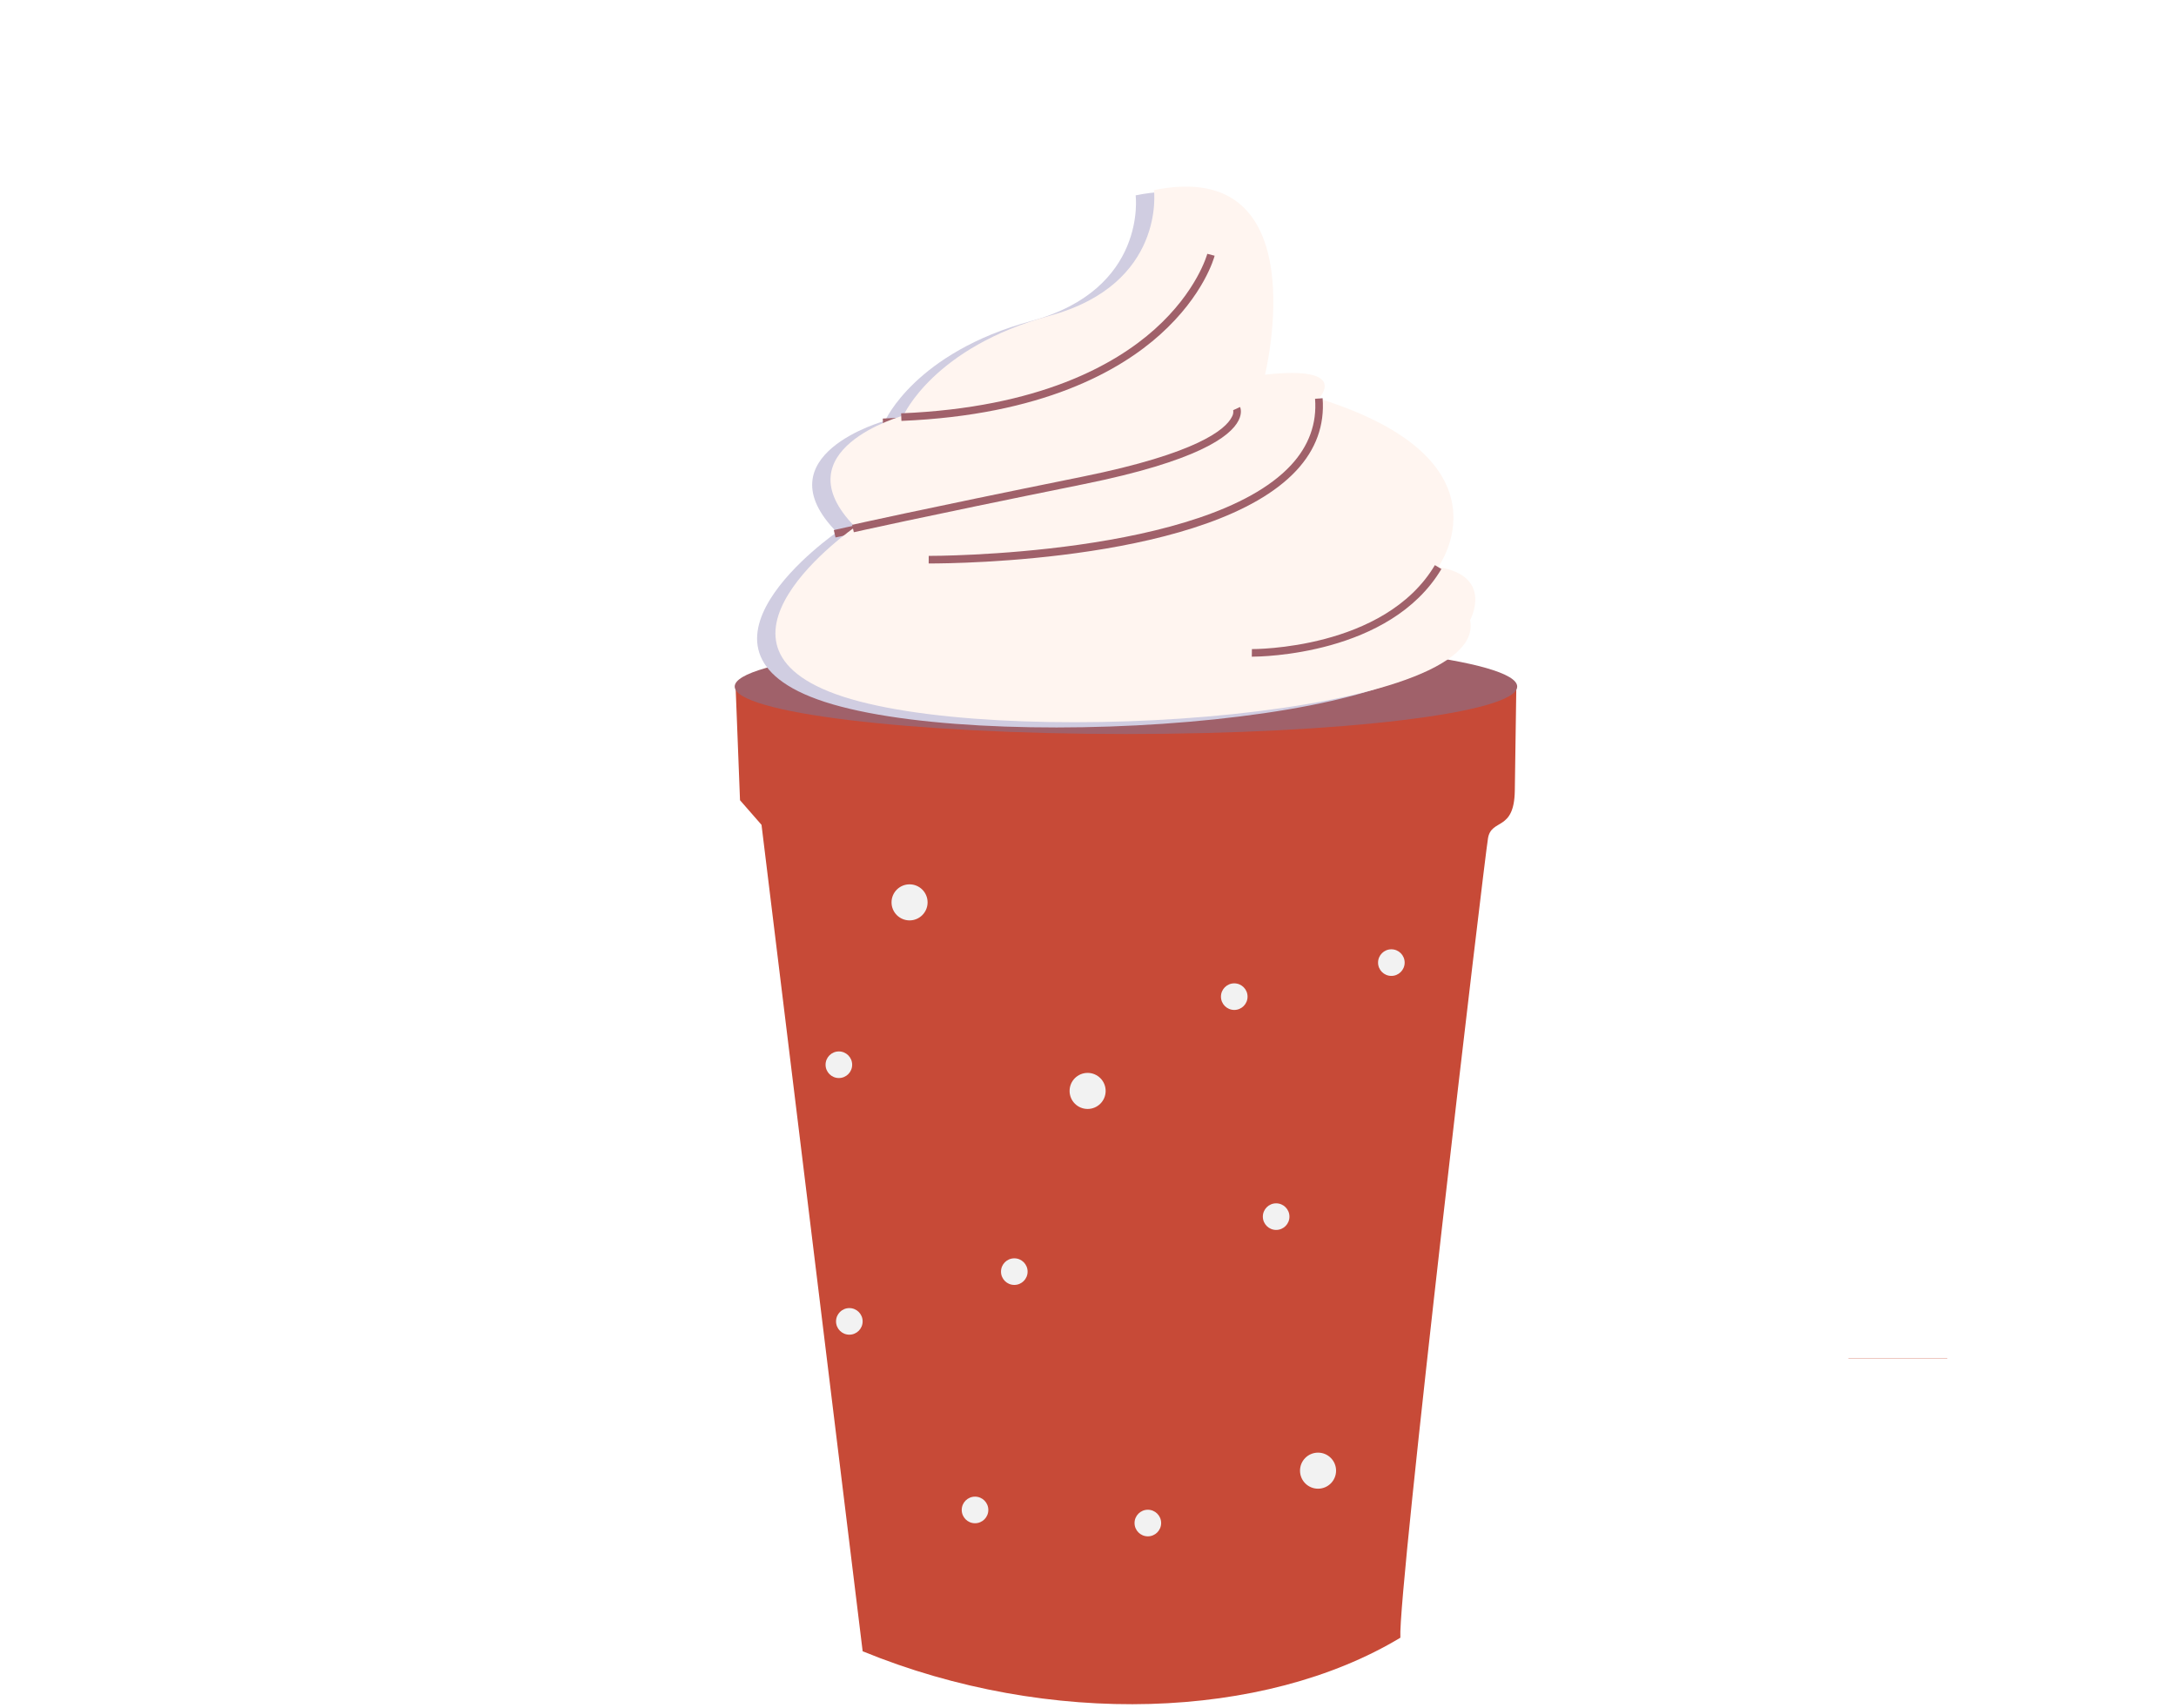
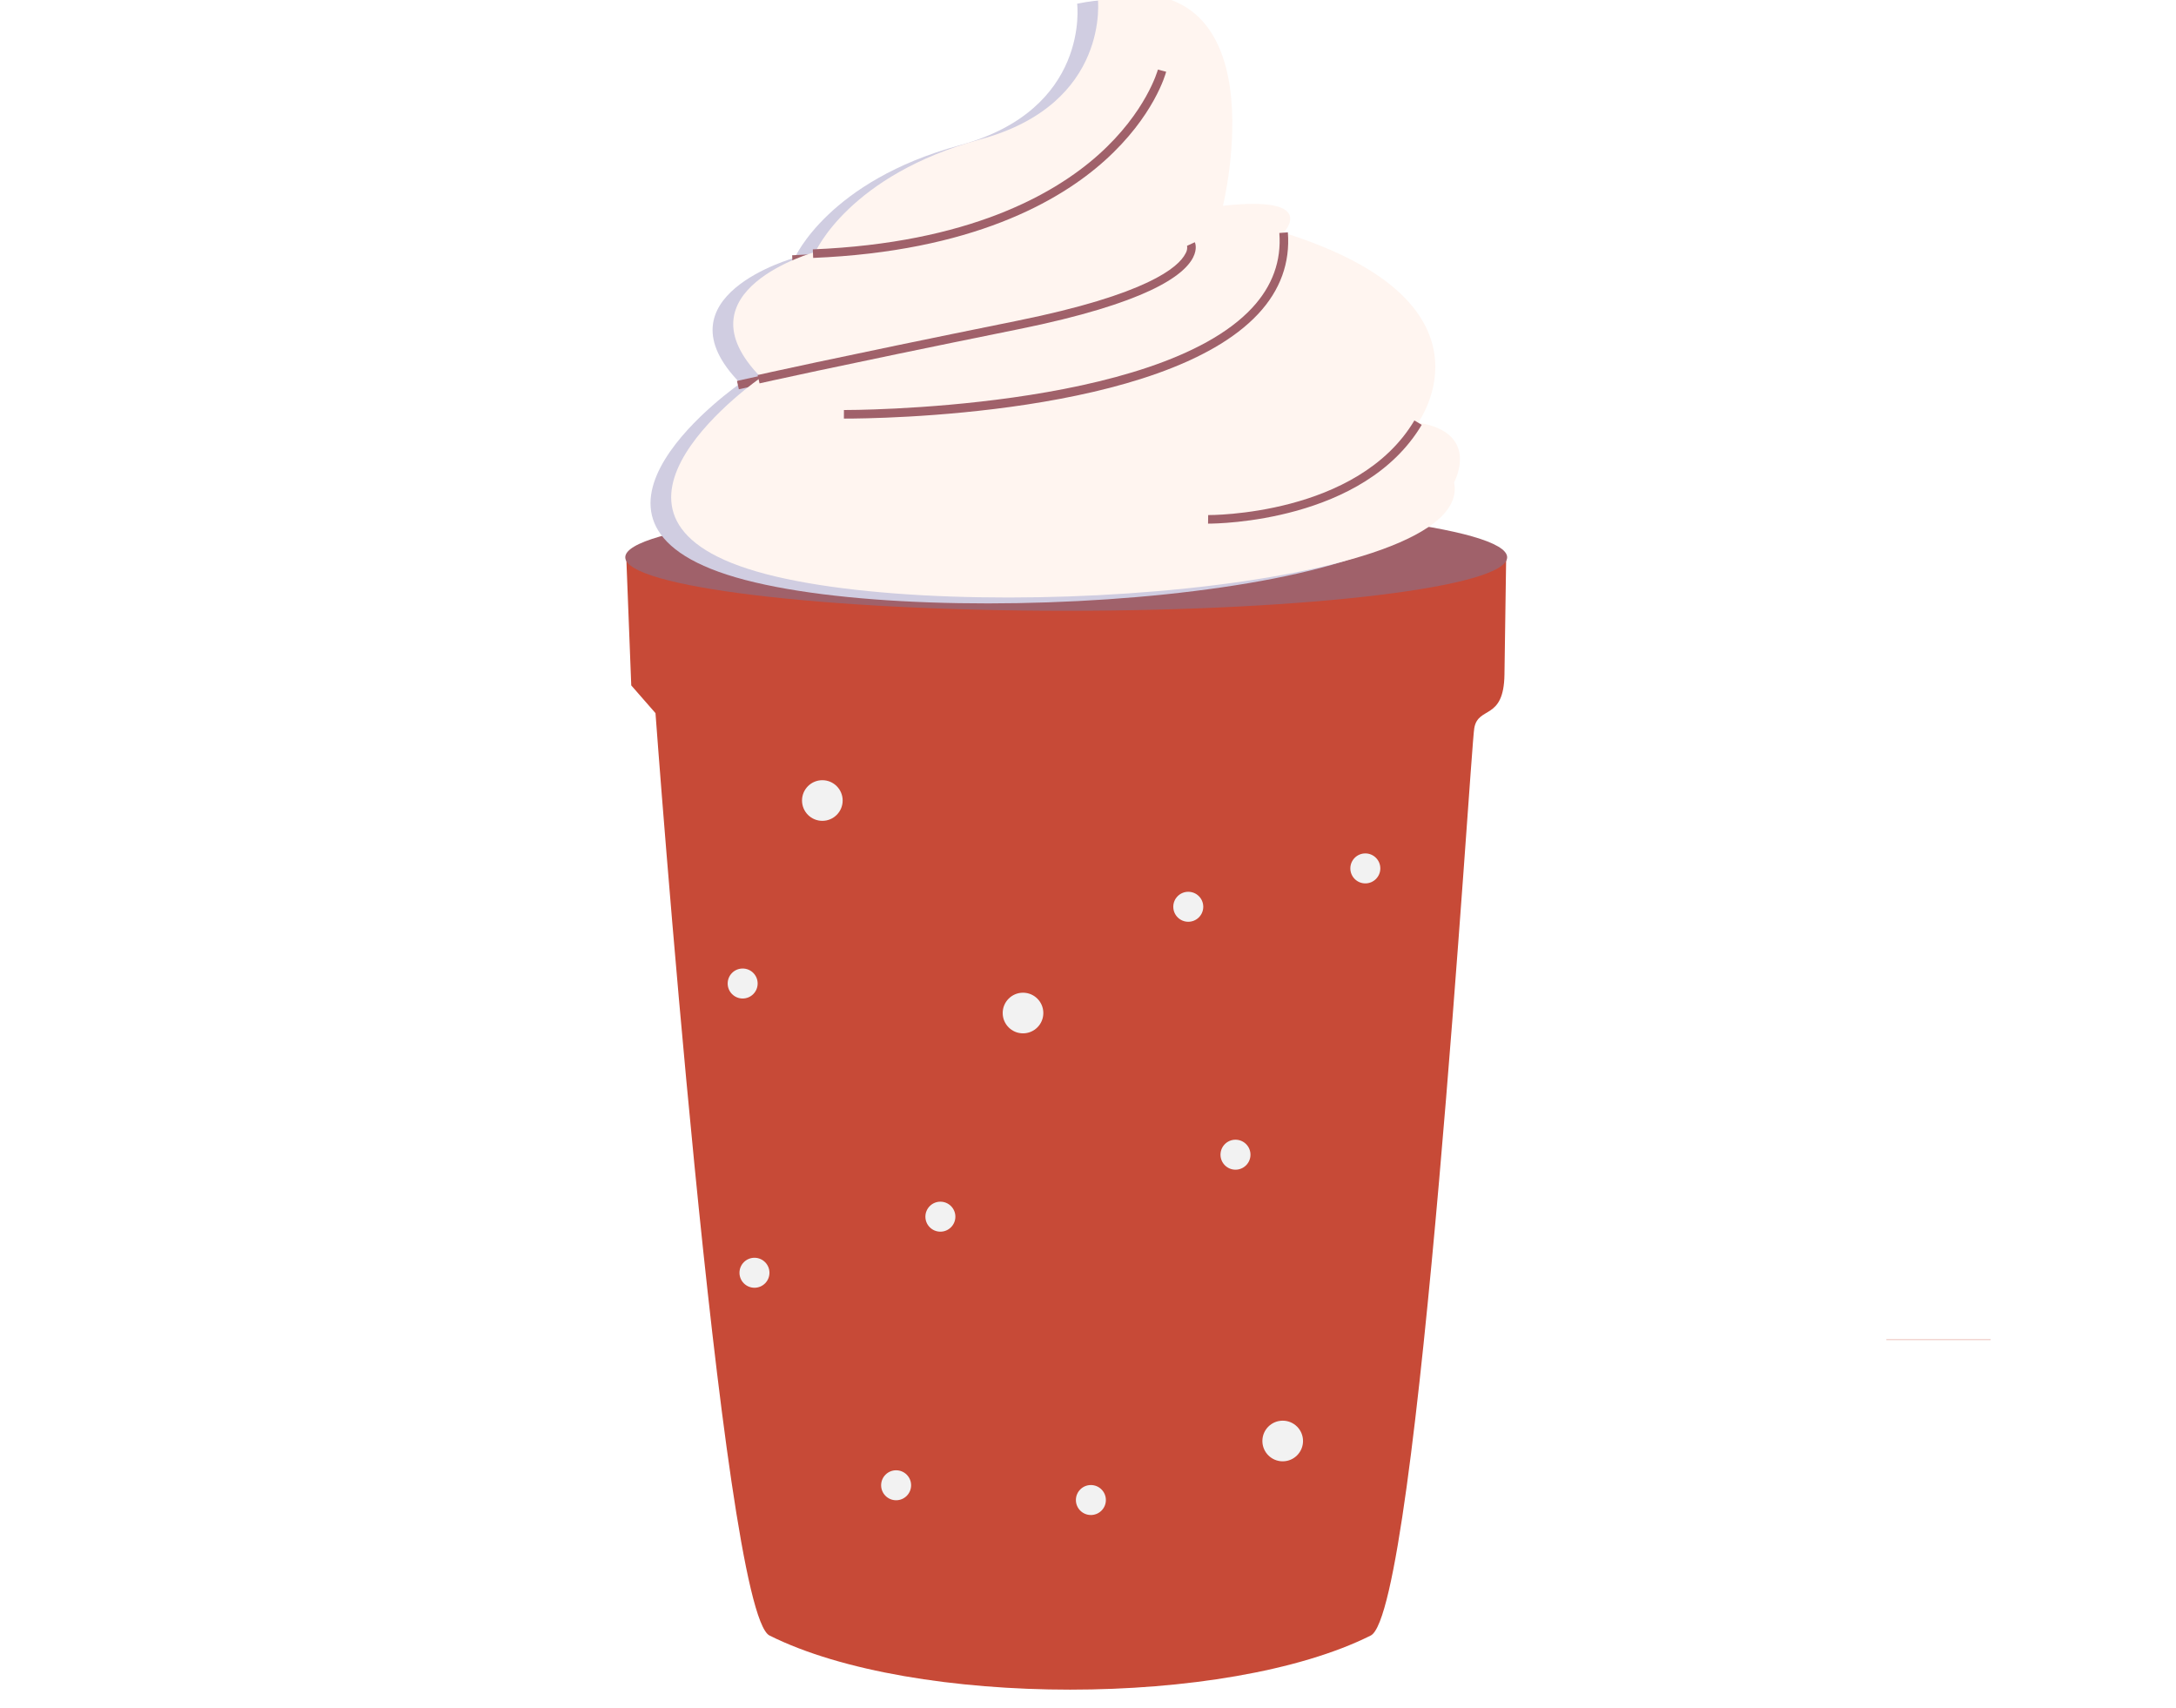
<svg xmlns="http://www.w3.org/2000/svg" id="bfea2134-9924-4ddb-abfc-914d3548447a" data-name="Layer 1" width="904.858" height="710" viewBox="0 0 904.858 710" version="1.1">
  <defs id="defs163" />
-   <rect x="477.376" y="98.541" width="34.843" height="13.066" opacity="0.1" id="rect14" />
-   <rect x="477.376" y="139.917" width="34.843" height="13.066" opacity="0.1" id="rect16" />
-   <rect x="477.376" y="181.293" width="34.843" height="13.066" opacity="0.1" id="rect18" />
-   <rect x="477.376" y="222.669" width="34.843" height="13.066" opacity="0.1" id="rect20" />
-   <rect x="477.376" y="264.045" width="34.843" height="13.066" opacity="0.1" id="rect22" />
-   <rect x="477.376" y="305.421" width="34.843" height="13.066" opacity="0.1" id="rect24" />
-   <rect x="688.998" y="281.441" width="13.066" height="34.843" transform="translate(-123.573 553.3273) rotate(-50.74509)" opacity="0.1" id="rect40" />
-   <rect x="662.816" y="313.48" width="13.066" height="34.843" transform="translate(-157.9968 544.8195) rotate(-50.74509)" opacity="0.1" id="rect42" />
-   <rect x="636.635" y="345.519" width="13.066" height="34.843" transform="matrix(0.63277, -0.77434, 0.77434, 0.63277, -192.4206, 536.3117)" opacity="0.1" id="rect44" />
-   <rect x="610.453" y="377.558" width="13.066" height="34.843" transform="translate(-226.8444 527.8039) rotate(-50.74509)" opacity="0.1" id="rect46" />
-   <path id="path52" style="fill:#c74a37;fill-opacity:1" d="m 305.883,285.451 0.512,13.1 1.328,34.156 8.94,10.229 42.059,343.609 c 77.51,31.758 166.848,28.527 223.6,-5.635 -1.151,-18.47 34.99,-324.171 36.453,-332.457 1.463,-8.286 10.885,-2.68 11.135,-19.727 l 0.633,-43.275 z" />
-   <circle cx="513.246" cy="414.374" r="5.53" fill="#d0cde1" id="circle80" style="fill:#f2f2f2;fill-opacity:1" />
-   <circle cx="530.667" cy="505.837" r="5.53" fill="#d0cde1" id="circle82" style="fill:#f2f2f2;fill-opacity:1" />
-   <circle cx="421.783" cy="528.702" r="5.53" fill="#d0cde1" id="circle84" style="fill:#f2f2f2;fill-opacity:1" />
-   <circle cx="477.314" cy="633.232" r="5.53" fill="#d0cde1" id="circle86" style="fill:#f2f2f2;fill-opacity:1" />
-   <circle cx="353.185" cy="549.39" r="5.53" fill="#d0cde1" id="circle88" style="fill:#f2f2f2;fill-opacity:1" />
-   <circle cx="348.83" cy="442.684" r="5.53" fill="#d0cde1" id="circle90" style="fill:#f2f2f2;fill-opacity:1" />
-   <circle cx="578.577" cy="400.219" r="5.53" fill="#d0cde1" id="circle92" style="fill:#f2f2f2;fill-opacity:1" />
-   <circle cx="405.45" cy="627.787" r="5.53" fill="#d0cde1" id="circle94" style="fill:#f2f2f2;fill-opacity:1" />
-   <circle cx="378.229" cy="375.175" r="7.497" fill="#d0cde1" id="circle96" style="fill:#f2f2f2;fill-opacity:1" />
-   <circle cx="452.27" cy="453.572" r="7.497" fill="#d0cde1" id="circle98" style="fill:#f2f2f2;fill-opacity:1" />
-   <circle cx="548.089" cy="611.455" r="7.497" fill="#d0cde1" id="circle100" style="fill:#f2f2f2;fill-opacity:1" />
-   <ellipse cx="468.209" cy="285.451" rx="162.694" ry="19.732" fill="#a0616a" id="ellipse102" />
-   <path d="M619.814,176.219s5.008,39.105-43.359,52.232S515.631,269.946,515.631,269.946s-51.729,14.193-20.077,46.325c0,0-73.448,50.68-1.708,71.572s265.546,6.754,257.422-32.843c0,0,10.08-18.366-13.286-22.051,0,0,32.539-44.359-49.614-70.086,0,0,13.361-13.858-22.383-9.916C665.986,252.947,688.268,162.269,619.814,176.219Z" transform="translate(-147.5711 -95)" fill="#d0cde1" id="path104" />
-   <path d="M514.794,272.178l-.129-3.151c57.48-2.357,89.043-20.287,105.401-34.913,17.672-15.801,21.881-31.252,21.921-31.407l3.052.794c-.171.661-4.404,16.37-22.684,32.796C605.616,251.34,573.367,269.776,514.794,272.178Z" transform="translate(-147.5711 -95)" fill="#a0616a" id="path106" />
-   <path d="M495.003,318.465l-.701-3.075c.249-.056,25.67-5.831,95.79-20.03,47.998-9.72,59.497-19.708,62.081-24.797a4.147,4.147,0,0,0,.578-2.851l2.864-1.32c.108.234,1.005,2.377-.631,5.599-3.47,6.837-17.437,16.977-64.267,26.461C520.647,312.64,495.251,318.408,495.003,318.465Z" transform="translate(-147.5711 -95)" fill="#a0616a" id="path108" />
-   <path d="M526.778,331.452c-.298,0-.516-.001-.65-.002l.017-3.154c1.093.014,115.408.157,150.589-37.661,7.476-8.037,10.862-17.34,10.063-27.652l3.145-.243c.87,11.228-2.797,21.336-10.9,30.045C643.937,330.519,537.111,331.452,526.778,331.452Z" transform="translate(-147.5711 -95)" fill="#a0616a" id="path110" />
-   <path d="M660.669,370.205c-.102,0-.161-.001-.177-.001l.045-3.154c.535-.005,55.097.358,76.09-34.908l2.71,1.614C718.021,369.567,664.189,370.205,660.669,370.205Z" transform="translate(-147.5711 -95)" fill="#a0616a" id="path112" />
-   <path d="M627.436,174.041s5.008,39.105-43.359,52.232-60.824,41.495-60.824,41.495-51.729,14.193-20.077,46.325c0,0-73.448,50.68-1.708,71.572S767.014,392.419,758.89,352.822c0,0,10.08-18.366-13.286-22.051,0,0,32.539-44.359-49.614-70.086,0,0,13.361-13.858-22.383-9.916C673.608,250.769,695.89,160.091,627.436,174.041Z" transform="translate(-147.5711 -95)" fill="#d0cde1" id="path114" style="fill:#fff5f0;fill-opacity:1" />
-   <path d="M522.416,270l-.129-3.151c57.48-2.357,89.043-20.287,105.401-34.913,17.672-15.801,21.881-31.252,21.921-31.407l3.052.794c-.171.661-4.404,16.37-22.684,32.796C613.238,249.163,580.989,267.598,522.416,270Z" transform="translate(-147.5711 -95)" fill="#a0616a" id="path116" />
-   <path d="M502.625,316.287l-.701-3.075c.249-.056,25.67-5.831,95.79-20.03,47.998-9.72,59.497-19.708,62.081-24.797a4.147,4.147,0,0,0,.578-2.851l2.864-1.32c.108.234,1.005,2.377-.631,5.599-3.47,6.837-17.437,16.977-64.267,26.461C528.269,310.463,502.873,316.23,502.625,316.287Z" transform="translate(-147.5711 -95)" fill="#a0616a" id="path118" />
-   <path d="M534.4,329.275c-.298,0-.516-.001-.65-.002l.017-3.154c1.093.014,115.408.157,150.589-37.661,7.476-8.037,10.862-17.34,10.063-27.652l3.145-.243c.87,11.228-2.797,21.336-10.9,30.045C651.559,328.341,544.733,329.275,534.4,329.275Z" transform="translate(-147.5711 -95)" fill="#a0616a" id="path120" />
-   <path d="M668.291,368.027c-.102,0-.161-.001-.177-.001l.045-3.154c.535-.005,55.097.358,76.09-34.908l2.71,1.614C725.643,367.39,671.811,368.027,668.291,368.027Z" transform="translate(-147.5711 -95)" fill="#a0616a" id="path122" />
-   <rect style="opacity:0.999;fill:#c74a37;fill-rule:evenodd;stroke-width:10.001;stroke-linejoin:round;stop-color:#000000" id="rect890" width="41.16" height="0.117" x="768.608" y="564.624" />
+   <rect x="453.699" y="21.06" width="39.269" height="14.726" opacity="0.1" id="rect14" style="stroke-width:1" />
+   <rect x="453.699" y="67.692" width="39.269" height="14.726" opacity="0.1" id="rect16" style="stroke-width:1" />
+   <rect x="453.699" y="114.323" width="39.269" height="14.726" opacity="0.1" id="rect18" style="stroke-width:1" />
+   <rect x="453.699" y="160.955" width="39.269" height="14.726" opacity="0.1" id="rect20" style="stroke-width:1" />
+   <rect x="453.699" y="207.586" width="39.269" height="14.726" opacity="0.1" id="rect22" style="stroke-width:1" />
+   <rect x="453.699" y="254.218" width="39.269" height="14.726" opacity="0.1" id="rect24" style="stroke-width:1" />
+   <rect x="221.841" y="481.716" width="14.726" height="39.269" transform="rotate(-50.74509)" opacity="0.1" id="rect40" style="stroke-width:1" />
+   <rect x="175.209" y="481.716" width="14.726" height="39.269" transform="rotate(-50.74509)" opacity="0.1" id="rect42" style="stroke-width:1" />
+   <rect x="128.578" y="481.715" width="14.726" height="39.269" transform="rotate(-50.74522)" opacity="0.1" id="rect44" style="stroke-width:1" />
+   <rect x="81.946" y="481.716" width="14.726" height="39.269" transform="rotate(-50.74509)" opacity="0.1" id="rect46" style="stroke-width:1" />
+   <path id="path52" style="fill:#c74a37;fill-opacity:1;stroke-width:1" d="m 260.424,231.711 0.577,14.763 1.497,38.495 10.076,11.528 C 272.574,296.497 300,670 320,680 c 60,30 190,30 250,0 20,-10 41.409,-367.947 43.058,-377.285 1.649,-9.339 12.268,-3.021 12.549,-22.233 l 0.713,-48.771 z" />
+   <circle cx="494.125" cy="377.008" fill="#d0cde1" id="circle80" style="fill:#f2f2f2;fill-opacity:1;stroke-width:1" r="6.233" />
+   <circle cx="513.76" cy="480.088" fill="#d0cde1" id="circle82" style="fill:#f2f2f2;fill-opacity:1;stroke-width:1" r="6.233" />
+   <circle cx="391.045" cy="505.858" fill="#d0cde1" id="circle84" style="fill:#f2f2f2;fill-opacity:1;stroke-width:1" r="6.233" />
+   <circle cx="453.629" cy="623.664" fill="#d0cde1" id="circle86" style="fill:#f2f2f2;fill-opacity:1;stroke-width:1" r="6.233" />
+   <circle cx="313.735" cy="529.174" fill="#d0cde1" id="circle88" style="fill:#f2f2f2;fill-opacity:1;stroke-width:1" r="6.233" />
+   <circle cx="308.826" cy="408.914" fill="#d0cde1" id="circle90" style="fill:#f2f2f2;fill-opacity:1;stroke-width:1" r="6.233" />
+   <circle cx="567.754" cy="361.055" fill="#d0cde1" id="circle92" style="fill:#f2f2f2;fill-opacity:1;stroke-width:1" r="6.233" />
+   <circle cx="372.638" cy="617.528" fill="#d0cde1" id="circle94" style="fill:#f2f2f2;fill-opacity:1;stroke-width:1" r="6.233" />
+   <circle cx="341.959" cy="332.831" fill="#d0cde1" id="circle96" style="fill:#f2f2f2;fill-opacity:1;stroke-width:1" r="8.449" />
+   <circle cx="425.405" cy="421.185" fill="#d0cde1" id="circle98" style="fill:#f2f2f2;fill-opacity:1;stroke-width:1" r="8.449" />
+   <circle cx="533.394" cy="599.121" fill="#d0cde1" id="circle100" style="fill:#f2f2f2;fill-opacity:1;stroke-width:1" r="8.449" />
+   <ellipse cx="443.368" cy="231.711" rx="183.359" ry="22.238" fill="#a0616a" id="ellipse102" style="stroke-width:1" />
+   <path d="m 447.915,1.539 c 0,0 5.645,44.072 -48.866,58.866 -54.511,14.794 -68.549,46.766 -68.549,46.766 0,0 -58.299,15.996 -22.627,52.208 0,0 -82.776,57.117 -1.925,80.663 80.852,23.546 299.274,7.612 290.118,-37.014 0,0 11.361,-20.699 -14.973,-24.852 0,0 36.672,-49.994 -55.915,-78.988 0,0 15.058,-15.618 -25.226,-11.175 -2e-5,-5.3e-5 25.112,-102.195 -52.036,-86.473 z" fill="#d0cde1" id="path104" style="stroke-width:1" />
+   <path d="M 329.556,109.685 329.41,106.134 c 64.781,-2.656 100.353,-22.863 118.788,-39.348 19.916,-17.808 24.66,-35.221 24.705,-35.396 l 3.44,0.895 c -0.193,0.745 -4.964,18.449 -25.565,36.962 -18.865,16.954 -55.21,37.731 -121.222,40.438 z" fill="#a0616a" id="path106" style="stroke-width:1" />
+   <path d="m 307.25,161.851 -0.79,-3.466 c 0.28,-0.063 28.93,-6.571 107.956,-22.574 54.094,-10.954 67.054,-22.212 69.966,-27.947 a 4.674,4.674 0 0 0 0.652,-3.214 l 3.228,-1.487 c 0.121,0.264 1.133,2.679 -0.711,6.31 -3.911,7.705 -19.652,19.134 -72.43,29.822 -78.97,15.993 -107.592,22.493 -107.872,22.557 z" fill="#a0616a" id="path108" style="stroke-width:1" />
+   <path d="m 343.062,176.489 c -0.336,0 -0.581,-8.7e-4 -0.732,-0.002 l 0.019,-3.555 c 1.231,0.016 130.066,0.177 169.716,-42.444 8.426,-9.057 12.241,-19.542 11.341,-31.164 l 3.544,-0.274 c 0.981,12.654 -3.153,24.046 -12.284,33.861 -39.564,42.526 -159.957,43.577 -171.603,43.577 z" fill="#a0616a" id="path110" style="stroke-width:1" />
+   <path d="m 493.959,220.163 c -0.115,0 -0.181,-8.7e-4 -0.2,-8.7e-4 l 0.051,-3.555 c 0.603,-0.005 62.096,0.403 85.754,-39.341 l 3.055,1.819 c -24.024,40.359 -84.693,41.078 -88.66,41.078 z" fill="#a0616a" id="path112" style="stroke-width:1" />
+   <path d="m 456.505,-0.915 c 0,0 5.645,44.072 -48.867,58.866 -54.511,14.794 -68.549,46.766 -68.549,46.766 0,0 -58.299,15.996 -22.627,52.208 0,0 -82.776,57.117 -1.925,80.663 80.851,23.546 299.274,7.612 290.118,-37.014 0,0 11.361,-20.699 -14.973,-24.852 0,0 36.672,-49.994 -55.915,-78.988 0,0 15.058,-15.618 -25.226,-11.175 3e-5,-5.3e-5 25.112,-102.195 -52.036,-86.473 z" fill="#d0cde1" id="path114" style="fill:#fff5f0;fill-opacity:1;stroke-width:1" />
+   <path d="M 338.146,107.231 338,103.68 c 64.781,-2.656 100.353,-22.863 118.788,-39.348 19.916,-17.808 24.66,-35.221 24.705,-35.396 l 3.44,0.895 c -0.193,0.745 -4.964,18.449 -25.565,36.962 -18.865,16.954 -55.21,37.731 -121.222,40.438 z" fill="#a0616a" id="path116" style="stroke-width:1" />
+   <path d="m 315.84,159.397 -0.79,-3.466 c 0.28,-0.063 28.93,-6.571 107.956,-22.574 54.094,-10.954 67.054,-22.212 69.966,-27.947 a 4.674,4.674 0 0 0 0.652,-3.214 l 3.228,-1.487 c 0.121,0.264 1.133,2.679 -0.711,6.31 -3.911,7.705 -19.652,19.134 -72.43,29.822 -78.97,15.993 -107.592,22.493 -107.872,22.557 z" fill="#a0616a" id="path118" style="stroke-width:1" />
+   <path d="m 351.652,174.035 c -0.336,0 -0.581,-8.6e-4 -0.732,-0.002 l 0.019,-3.555 c 1.231,0.016 130.066,0.177 169.716,-42.444 8.426,-9.057 12.241,-19.542 11.341,-31.164 l 3.544,-0.274 c 0.981,12.654 -3.153,24.046 -12.284,33.861 -39.564,42.526 -159.957,43.577 -171.603,43.577 z" fill="#a0616a" id="path120" style="stroke-width:1" />
+   <path d="m 502.549,217.709 c -0.115,0 -0.181,-8.6e-4 -0.2,-8.6e-4 l 0.051,-3.555 c 0.603,-0.005 62.096,0.403 85.754,-39.341 l 3.055,1.819 c -24.024,40.359 -84.693,41.078 -88.66,41.078 z" fill="#a0616a" id="path122" style="stroke-width:1" />
+   <rect style="opacity:0.999;fill:#c74a37;fill-rule:evenodd;stroke-width:10.001;stroke-linejoin:round;stop-color:#000000" id="rect890" width="43.354" height="0.124" x="784.413" y="556.949" />
</svg>
